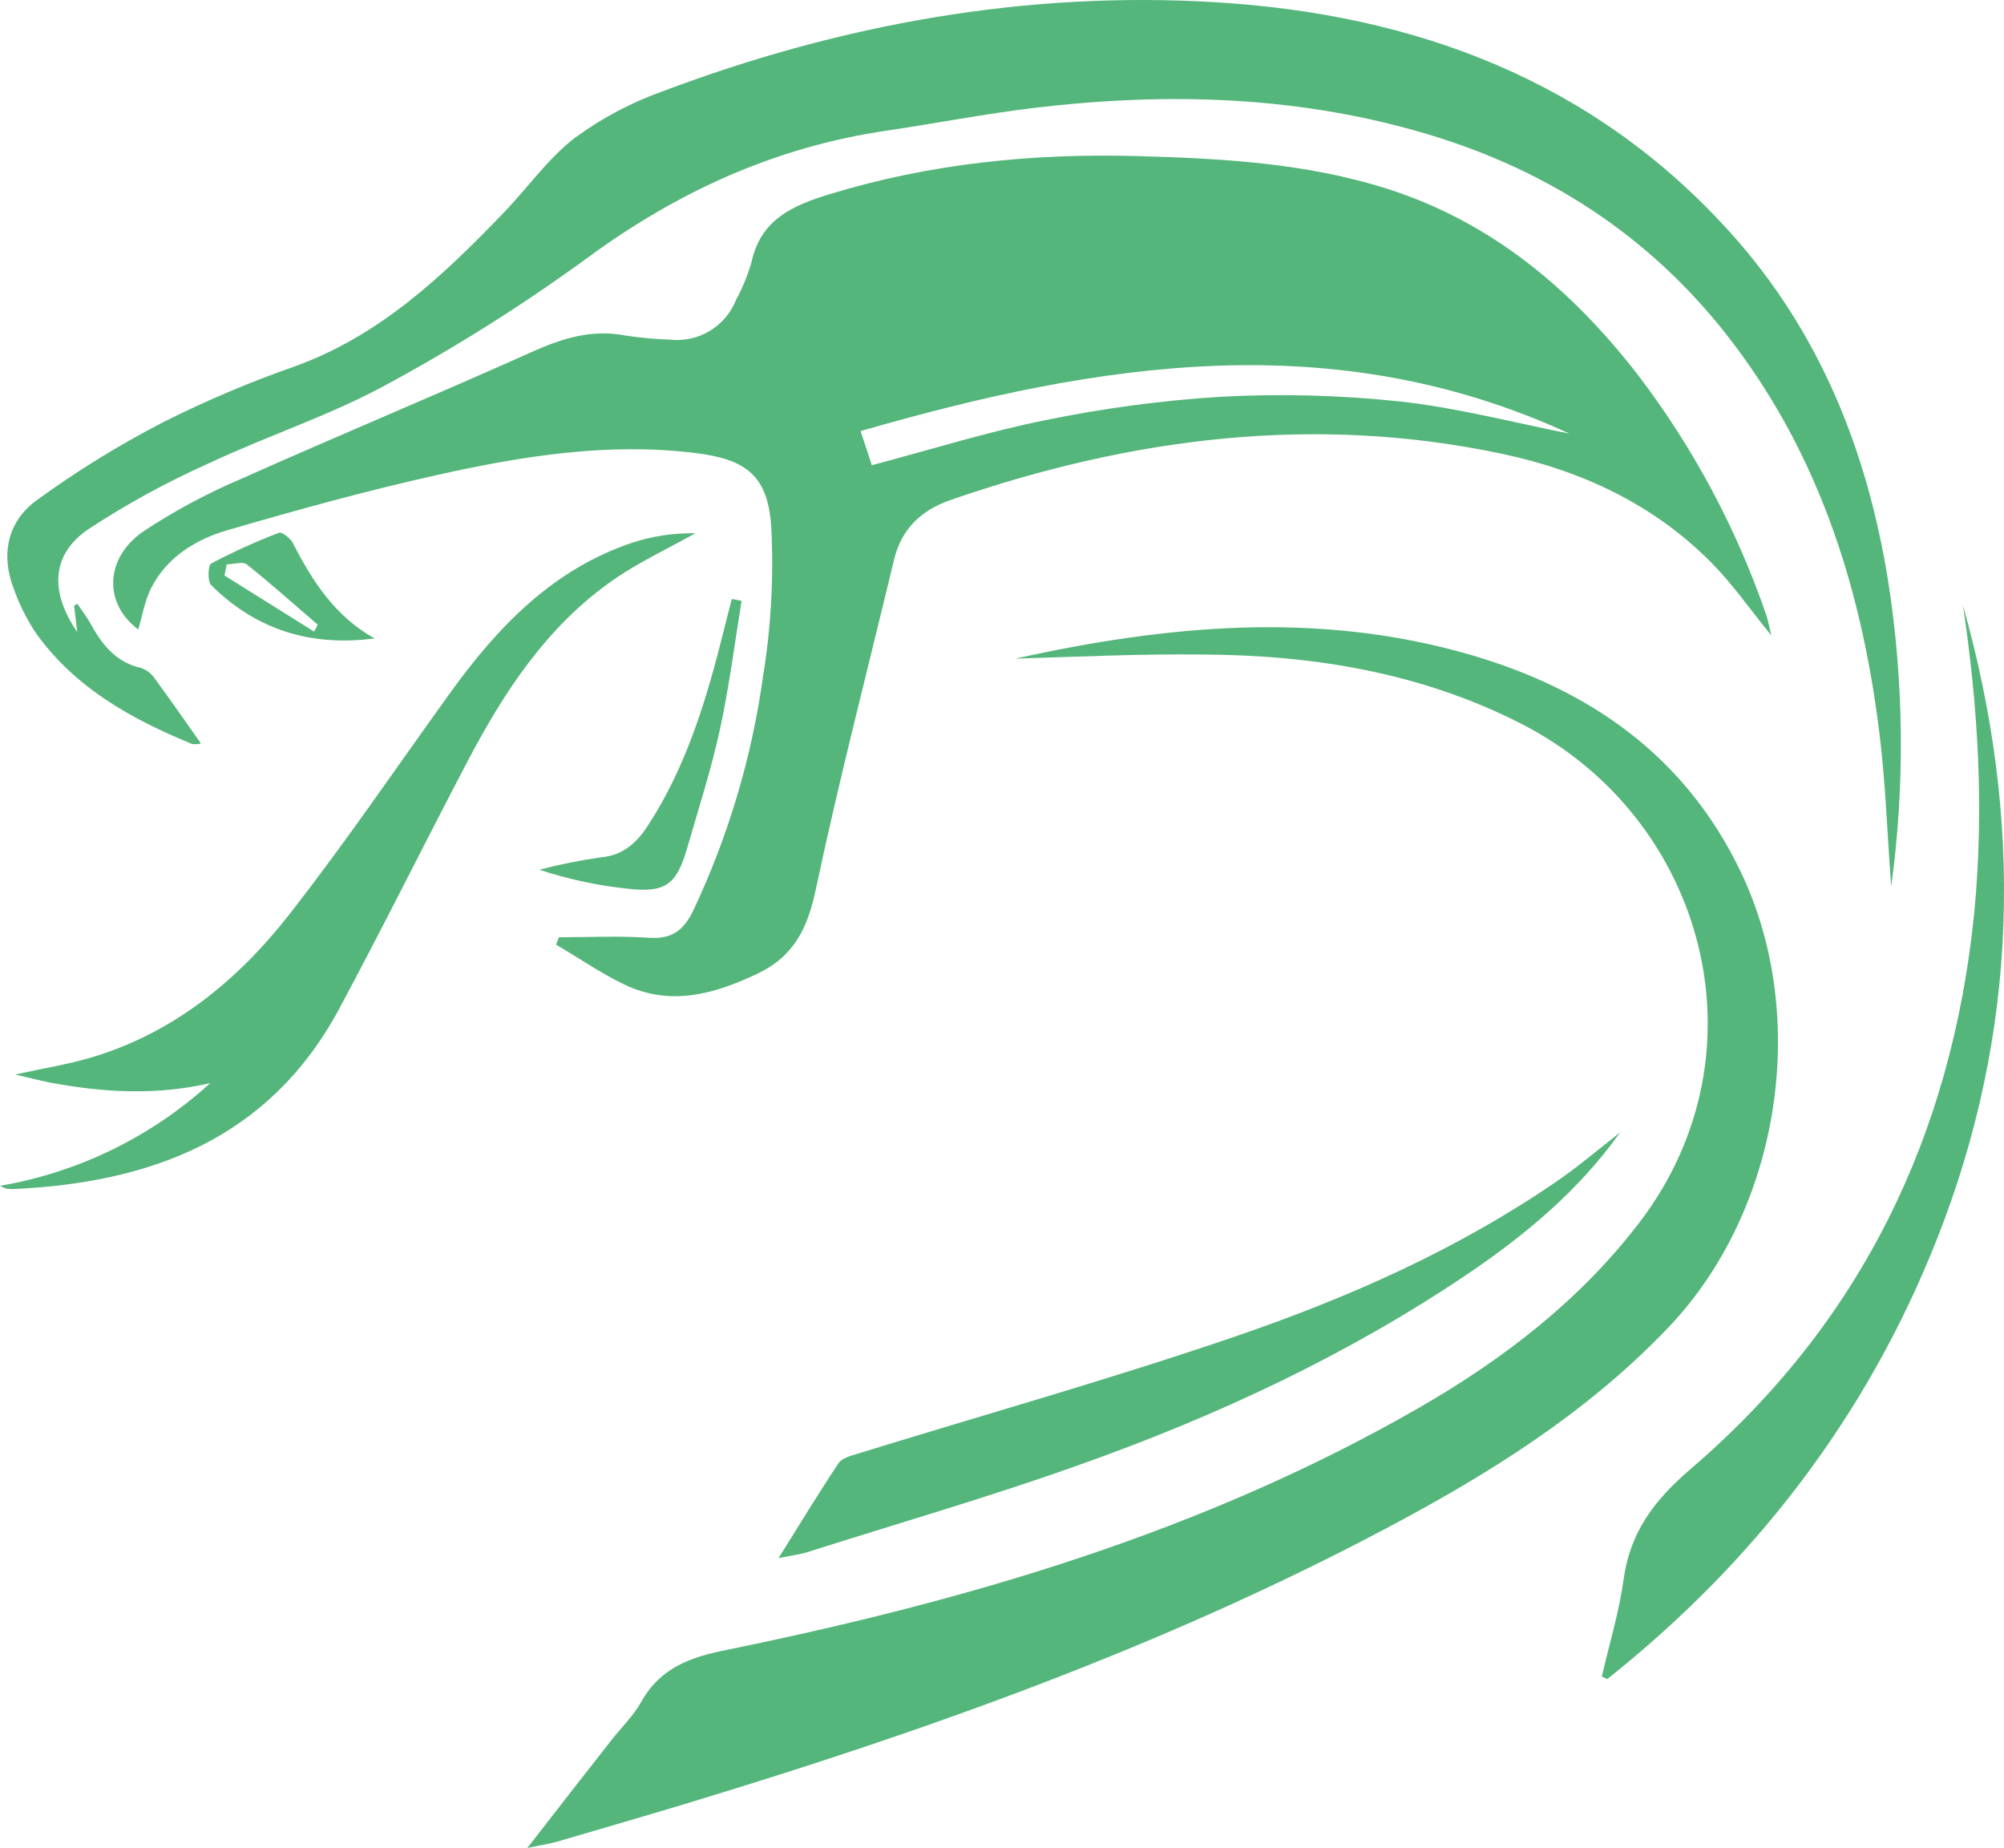
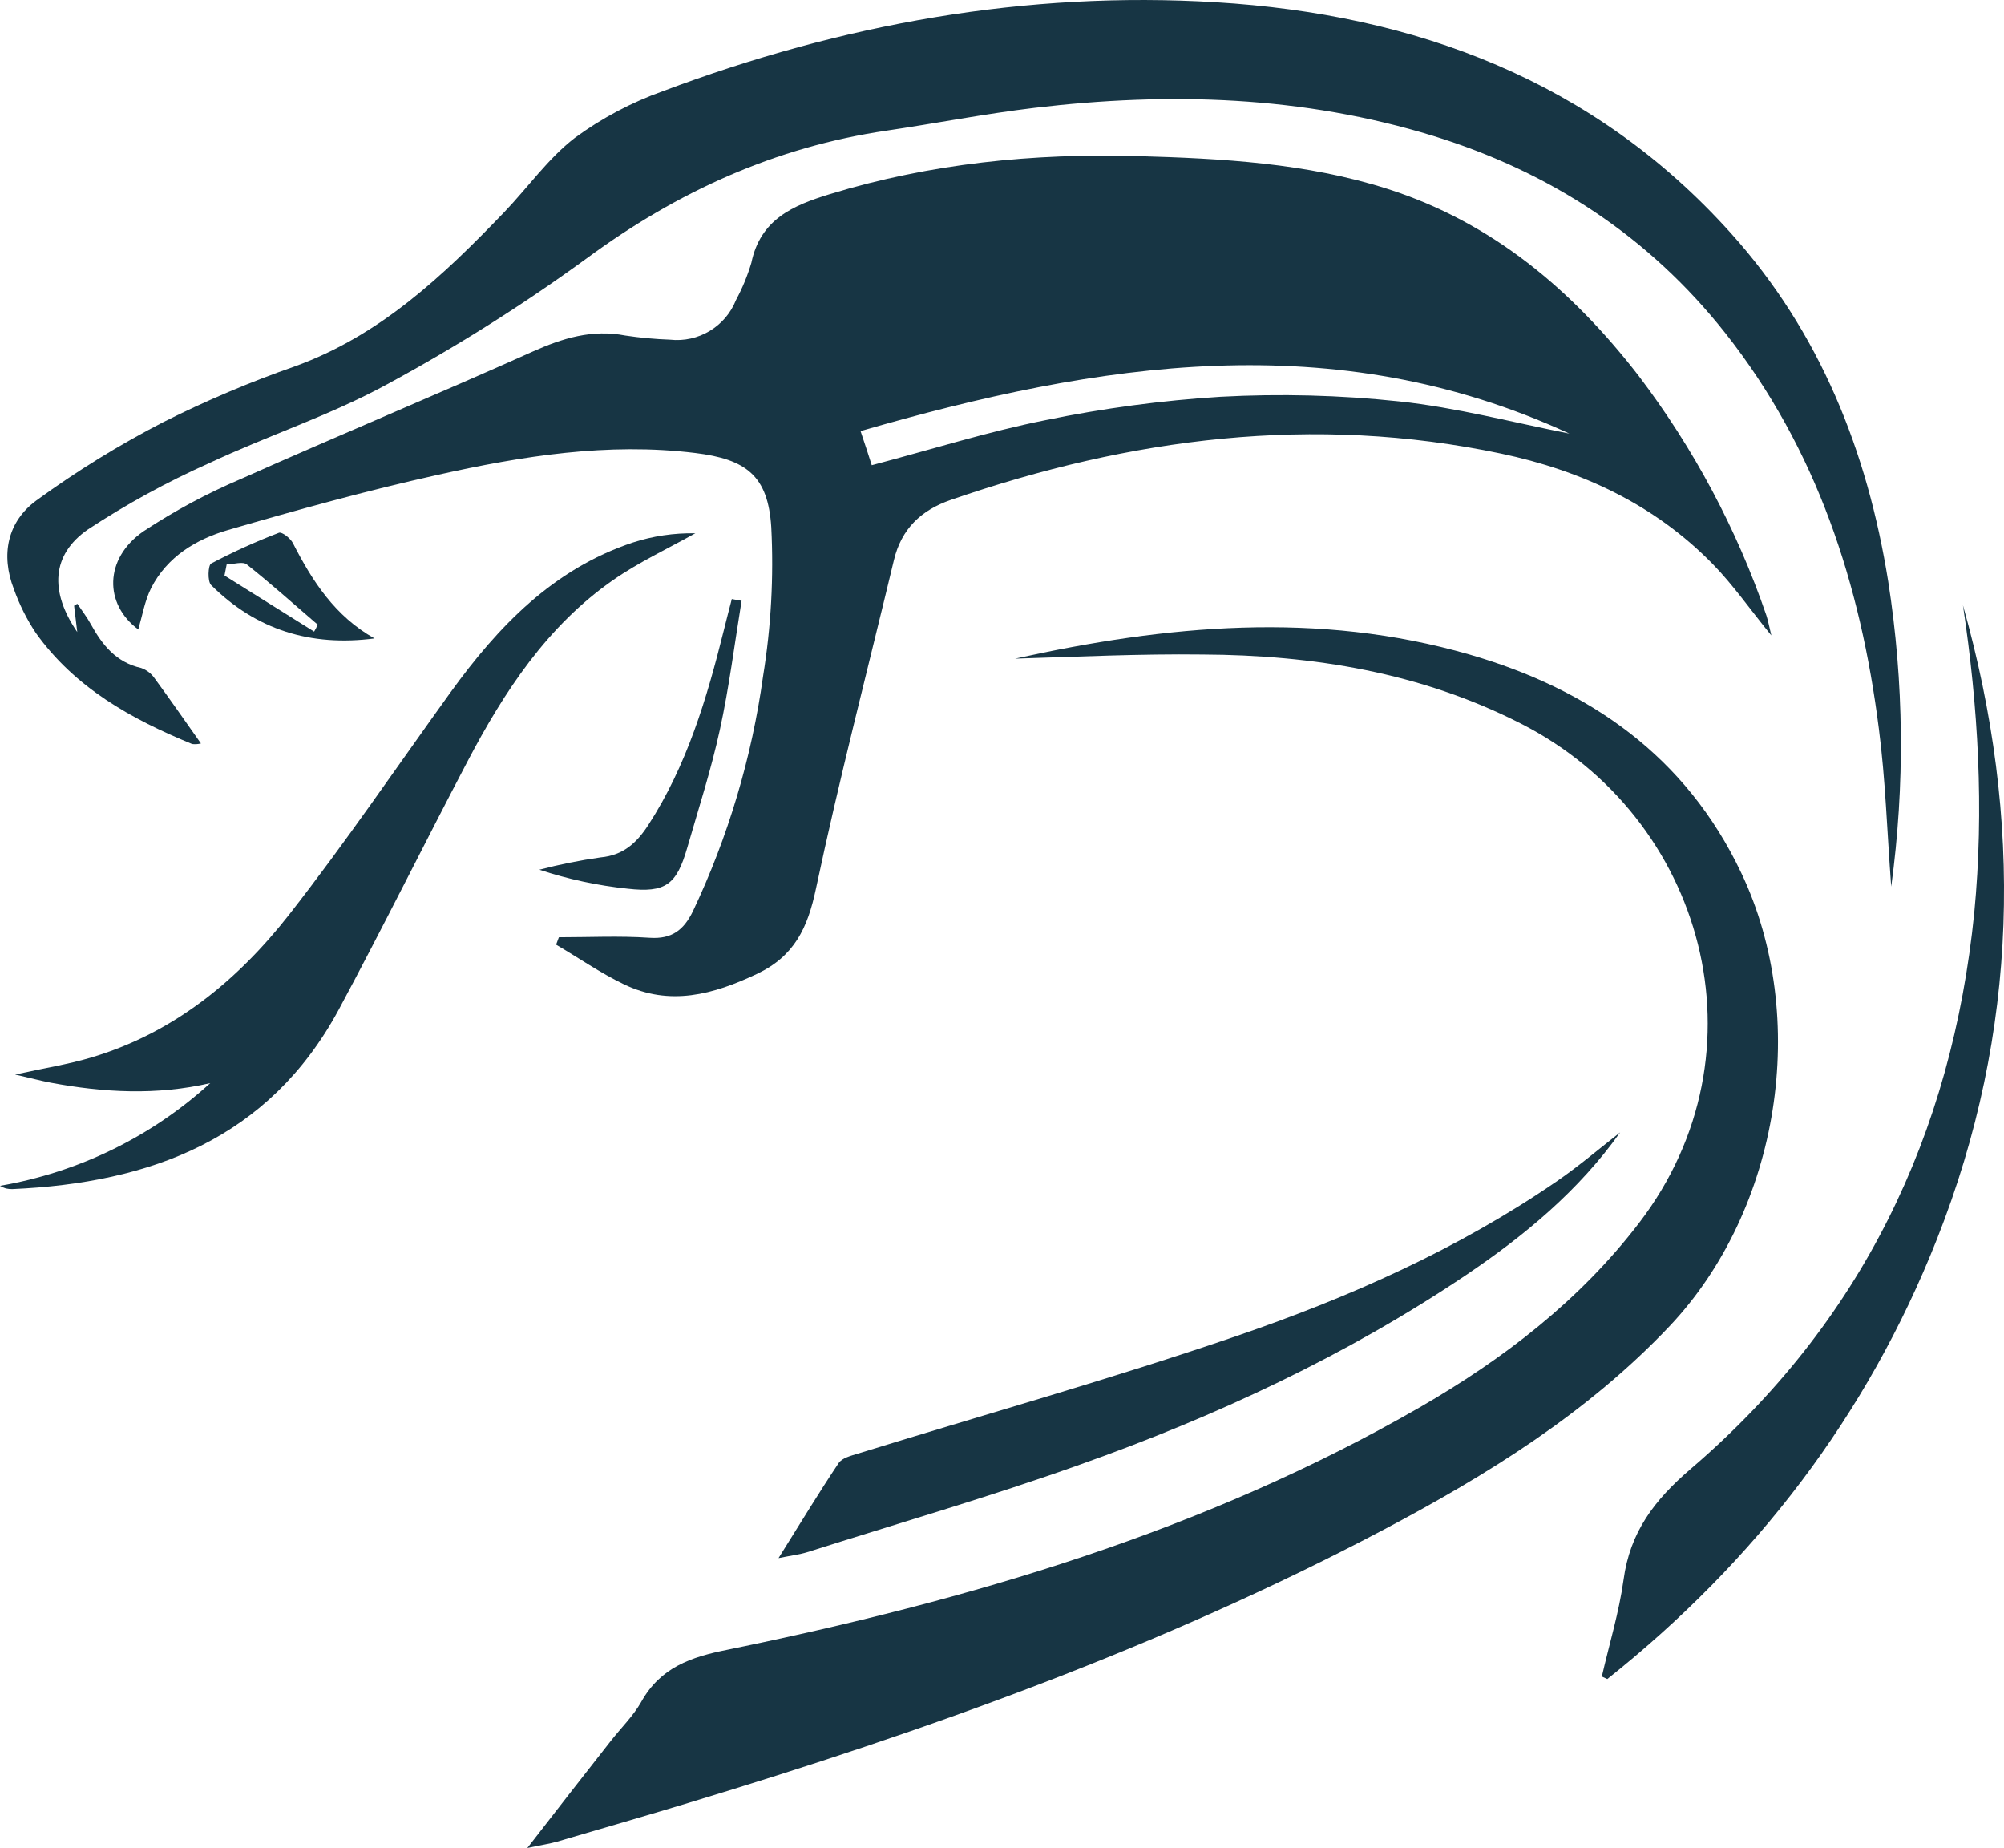
<svg xmlns="http://www.w3.org/2000/svg" viewBox="0 0 311.28 286.97">
  <defs>
-     <style>.cls-1{fill:#54b67a;}</style>
+     <style>.cls-1{fill:#173544;}</style>
  </defs>
  <g id="Laag_2" data-name="Laag 2">
    <g id="Grid">
      <g id="MaYgDm">
        <path class="cls-1" d="M275.14,98.68c-3.28-4-5.93-7.85-9.13-11.11-9.05-9.24-20.36-14.49-32.82-17.12C204,64.3,175.58,68,147.68,77.64c-4.62,1.6-7.67,4.5-8.83,9.36-4.07,17-8.5,34-12.12,51.07-1.28,6.05-3.35,10.43-9.13,13.17-6.81,3.23-13.56,5.06-20.68,1.63-3.66-1.76-7-4.09-10.54-6.16l.43-1.15c4.69,0,9.4-.24,14.08.08,3.48.24,5.32-1.21,6.75-4.14A125.7,125.7,0,0,0,118.53,105a109.36,109.36,0,0,0,1.27-23.13c-.5-8-3.89-10.55-11.82-11.52-13.56-1.66-26.86.47-40,3.4-11,2.44-21.81,5.44-32.59,8.57-4.94,1.44-9.42,4.14-11.91,9-1,2-1.38,4.31-2,6.44-5.33-3.94-5.31-11,.78-15.23A95,95,0,0,1,37.5,74.35c15-6.7,30.21-13,45.22-19.74,4.69-2.1,9.26-3.5,14.42-2.5a61.36,61.36,0,0,0,6.92.64,9.88,9.88,0,0,0,10.27-6.17,30.53,30.53,0,0,0,2.38-5.77c1.4-6.74,6.44-8.91,12.22-10.67,15.59-4.76,31.56-6.35,47.76-5.9,13.1.37,26.19,1.07,38.81,5.09,16.31,5.2,28.73,15.73,39,29a132.58,132.58,0,0,1,19.88,37.27C274.66,96.46,274.8,97.33,275.14,98.68ZM135.41,72.25c9.33-2.46,18.07-5.22,27-7a194.55,194.55,0,0,1,27.18-3.63,173.77,173.77,0,0,1,27.75.72c8.89.95,17.63,3.26,26.43,5-36.54-16.86-73.08-11.09-110.1-.39C134.37,69,134.89,70.63,135.41,72.25Z" />
        <path class="cls-1" d="M12,98.16l-.49-4.09.5-.3c.71,1.06,1.5,2.06,2.1,3.17,1.78,3.23,3.93,5.93,7.81,6.8a4.26,4.26,0,0,1,2.12,1.64c2.39,3.25,4.69,6.57,7.17,10.08a3.74,3.74,0,0,1-1.36.09c-9.44-3.87-18.21-8.73-24.29-17.26a31.26,31.26,0,0,1-3.4-6.79C.07,86.12,1.17,81,5.67,77.71A151.08,151.08,0,0,1,25.38,65.55a170.65,170.65,0,0,1,20.47-8.67c13.21-4.79,23-14.07,32.44-23.9,3.69-3.84,6.83-8.36,11-11.57A53.58,53.58,0,0,1,103,14.15C130.66,3.74,159.37-1.44,188.87.35c30.93,1.88,58.69,12.14,80,35.88,13.83,15.38,21.19,33.85,24.42,54.05a163.55,163.55,0,0,1,.47,47.42c-.65-8.65-.89-16.65-1.92-24.54C289,90.76,282.23,69.77,268,51.74c-11.86-15-27.14-25-45.36-30.63-20.3-6.23-41-6.85-61.94-4.36-7.7.92-15.33,2.41-23,3.54-17.23,2.54-32.44,9.45-46.48,19.77A274.89,274.89,0,0,1,60.08,59.71c-8.81,4.81-18.51,7.95-27.62,12.23a132.88,132.88,0,0,0-18.82,10.3C8,86.15,7.69,91.88,12,98.16Z" />
        <path class="cls-1" d="M157.69,102.29c23.51-5.2,47-7.43,70.53-.65,18.71,5.41,33.64,15.8,42.25,33.93,10.69,22.49,6,52.25-11.12,70.37-12.76,13.48-28.3,23.12-44.55,31.69C180.43,255.78,144,268.77,106.93,280c-6.76,2.05-13.55,4-20.34,6-1.17.34-2.39.51-4.68,1,4.77-6.14,8.85-11.41,13-16.67,1.57-2,3.46-3.84,4.68-6,3-5.38,7.72-7,13.5-8.14,37.49-7.68,74-18.37,107.43-37.62,13-7.5,24.83-16.56,34.09-28.66,20.28-26.48,10.19-63-18.36-77.53-15.55-7.93-32.26-10.65-49.47-10.73C177.05,101.53,167.37,102,157.69,102.29Z" />
        <path class="cls-1" d="M0,184.16a64.68,64.68,0,0,0,32.66-15.95c-8.34,1.93-16.58,1.47-24.81-.07-1.56-.3-3.09-.71-5.5-1.26,4.52-1,8.18-1.57,11.7-2.61,12.84-3.79,22.8-11.94,30.85-22.21,8.77-11.21,16.76-23,25.11-34.58,7.38-10.2,15.9-19.09,28.24-23.21A29.74,29.74,0,0,1,108,82.82c-4.26,2.39-8.75,4.47-12.75,7.25C85,97.2,78.32,107.4,72.61,118.26c-6.73,12.82-13.15,25.81-20,38.55-10.87,20.11-29.22,26.91-50.7,27.86a4.53,4.53,0,0,1-1-.1A4.37,4.37,0,0,1,0,184.16Z" />
        <path class="cls-1" d="M304.9,94c9.41,33.29,8.71,66.23-4.06,98.5-10.83,27.39-28.21,50-51.18,68.26l-.85-.39c1.15-5,2.68-10,3.37-15,1-7.42,4.77-12.39,10.48-17.28,26.43-22.64,40.54-51.83,44-86.35C308.21,125.66,307.27,109.77,304.9,94Z" />
        <path class="cls-1" d="M251.66,175.86c-6.48,9.1-14.82,16-23.88,22.12-18.67,12.56-38.94,22-60.06,29.49-14,5-28.21,9.1-42.34,13.59-1.16.36-2.4.5-4.45.92,3.4-5.43,6.26-10.16,9.33-14.75.54-.81,1.93-1.15,3-1.48,19.58-6.05,39.34-11.59,58.72-18.23,17.53-6,34.52-13.52,49.92-24.12C245.28,181.07,248.42,178.39,251.66,175.86Z" />
        <path class="cls-1" d="M115.19,93.31c-1.09,6.68-1.93,13.41-3.37,20-1.35,6.2-3.31,12.27-5.08,18.38-1.65,5.7-3.35,7-9.24,6.33a65.15,65.15,0,0,1-13.72-2.95,84.35,84.35,0,0,1,9.49-1.91c3.55-.32,5.63-2.27,7.41-5,6-9.26,9.11-19.66,11.74-30.24.4-1.63.83-3.26,1.25-4.89Z" />
        <path class="cls-1" d="M58.17,99.15c-9.89,1.3-18.41-1.34-25.38-8.29-.58-.58-.47-3.07,0-3.34a96.08,96.08,0,0,1,10.54-4.78c.46-.18,1.79.86,2.17,1.61C48.53,90.29,52.06,95.72,58.17,99.15Zm-9.38-1.06A6.37,6.37,0,0,0,49.34,97c0-.06-.16-.14-.25-.21-3.57-3.07-7.08-6.22-10.77-9.14-.64-.5-2.06,0-3.11,0l-.34,1.73Z" />
      </g>
    </g>
  </g>
</svg>
